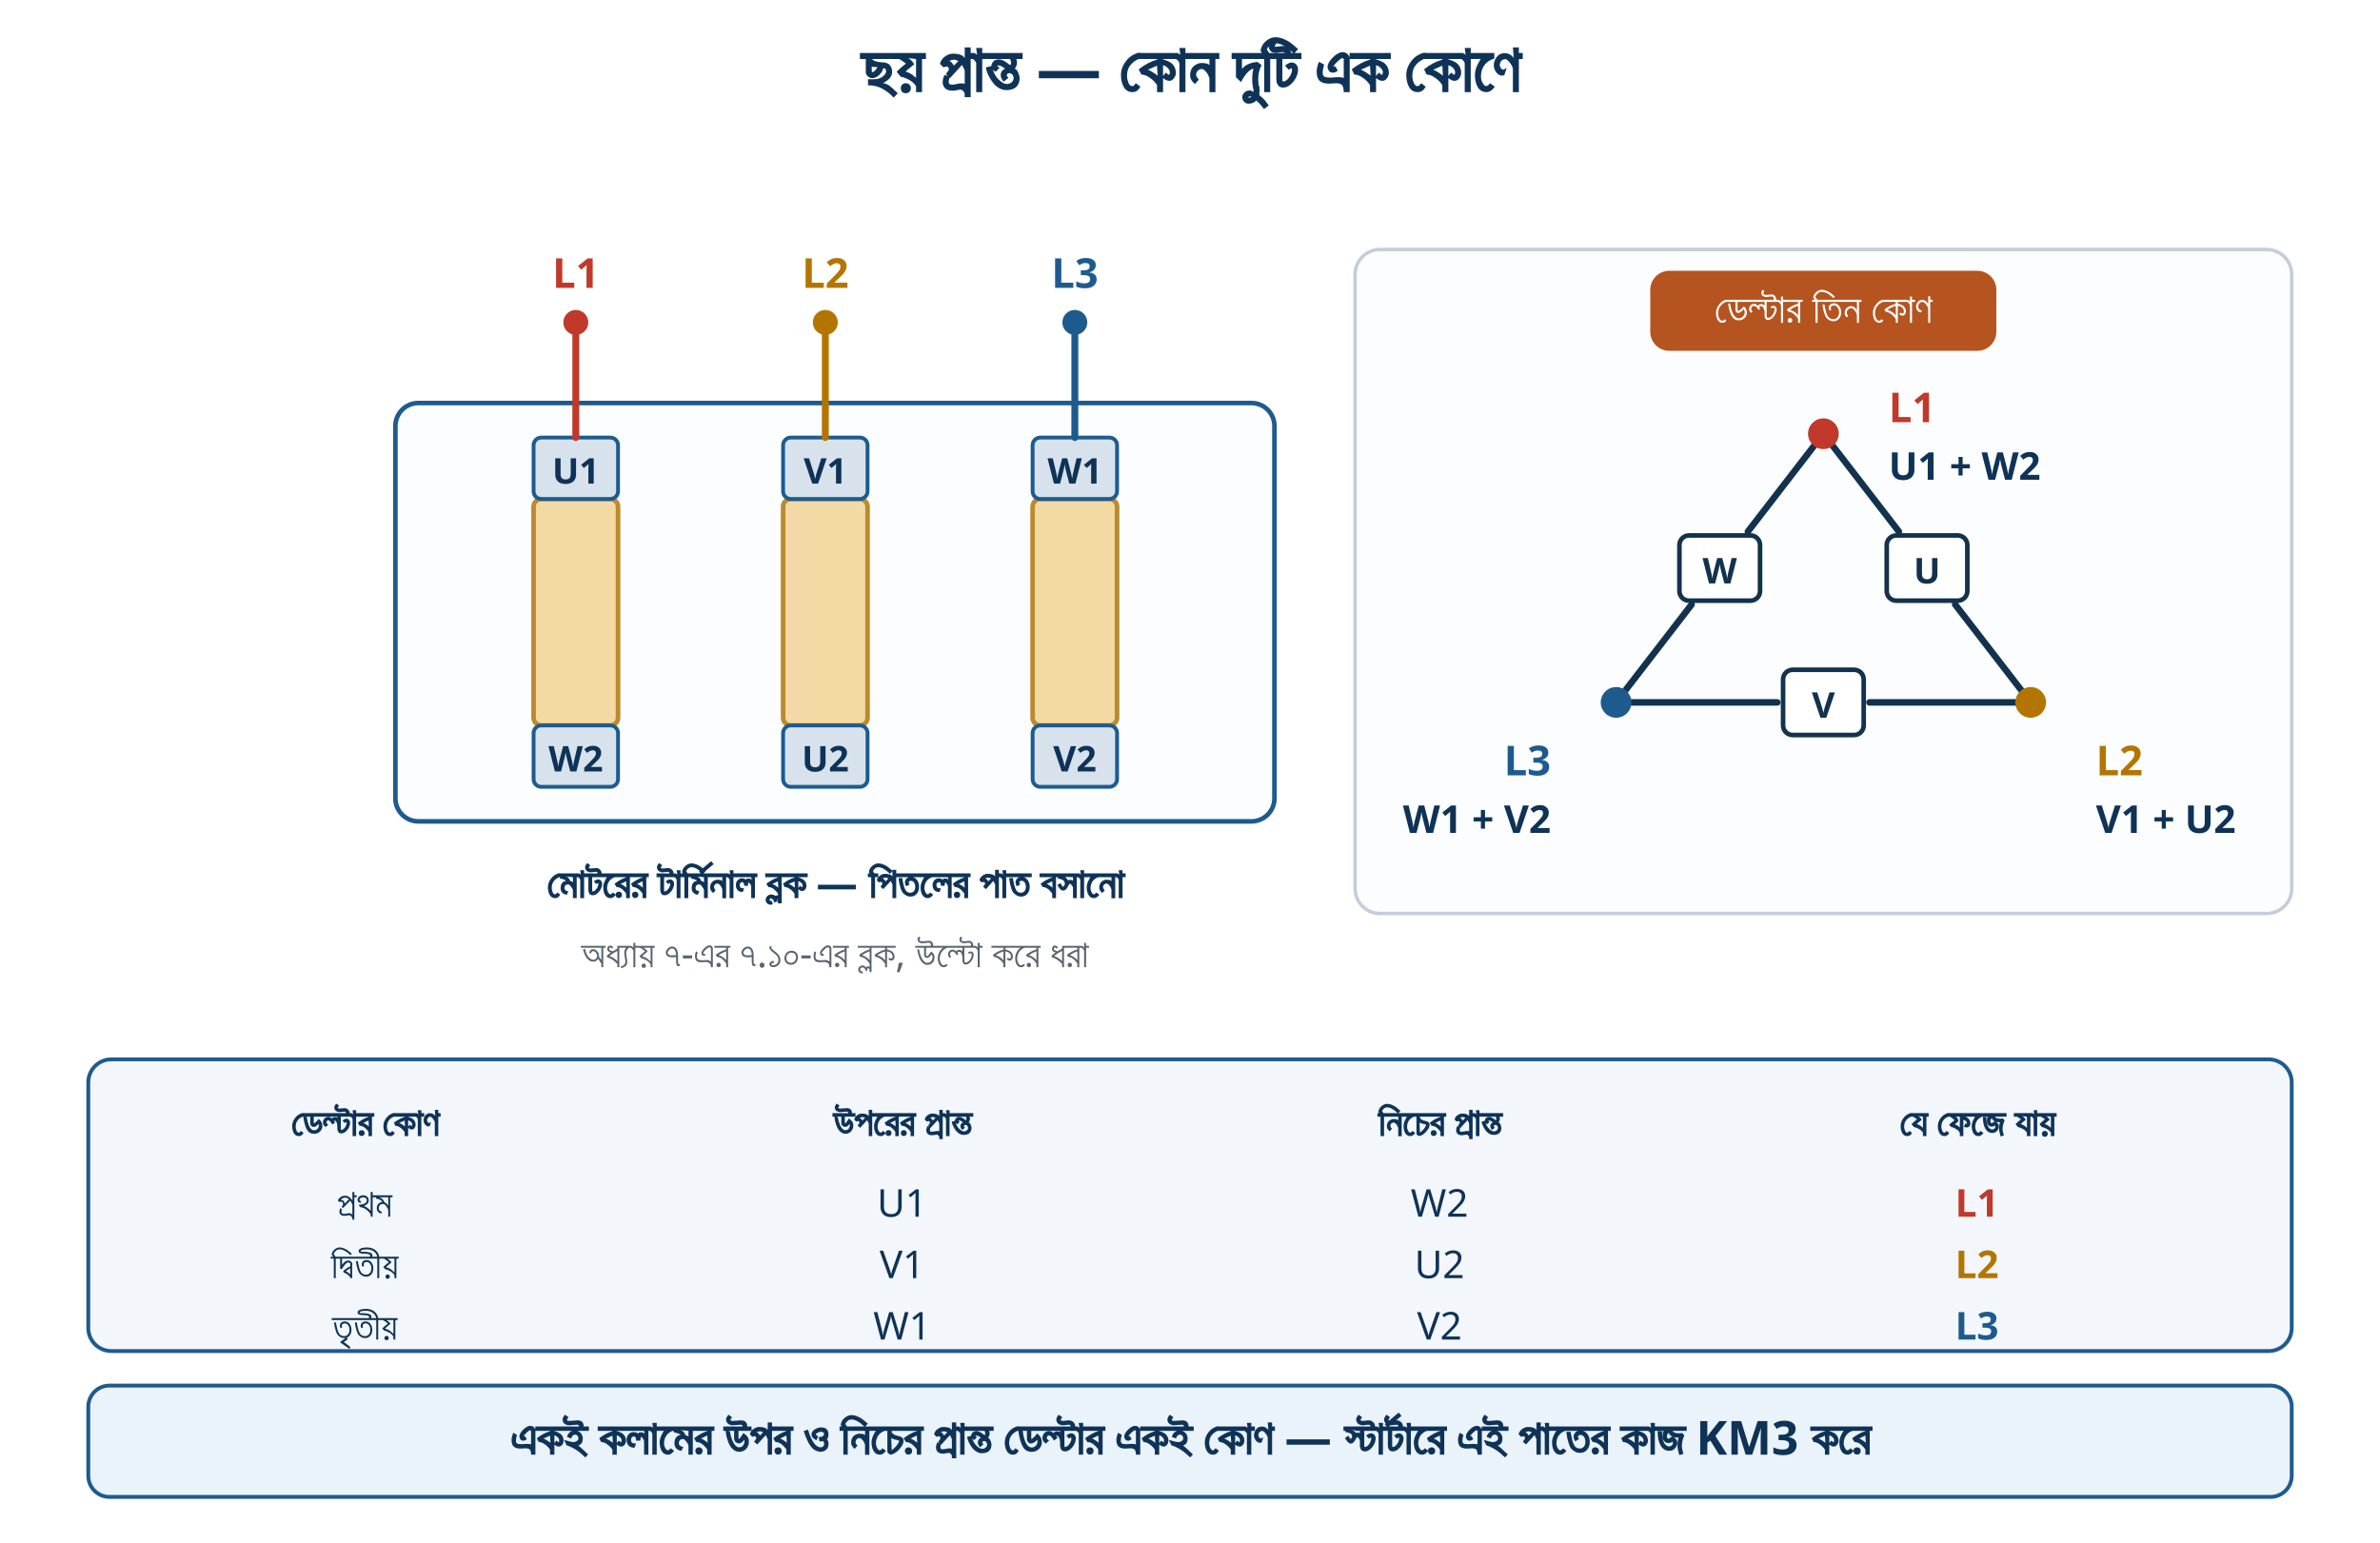
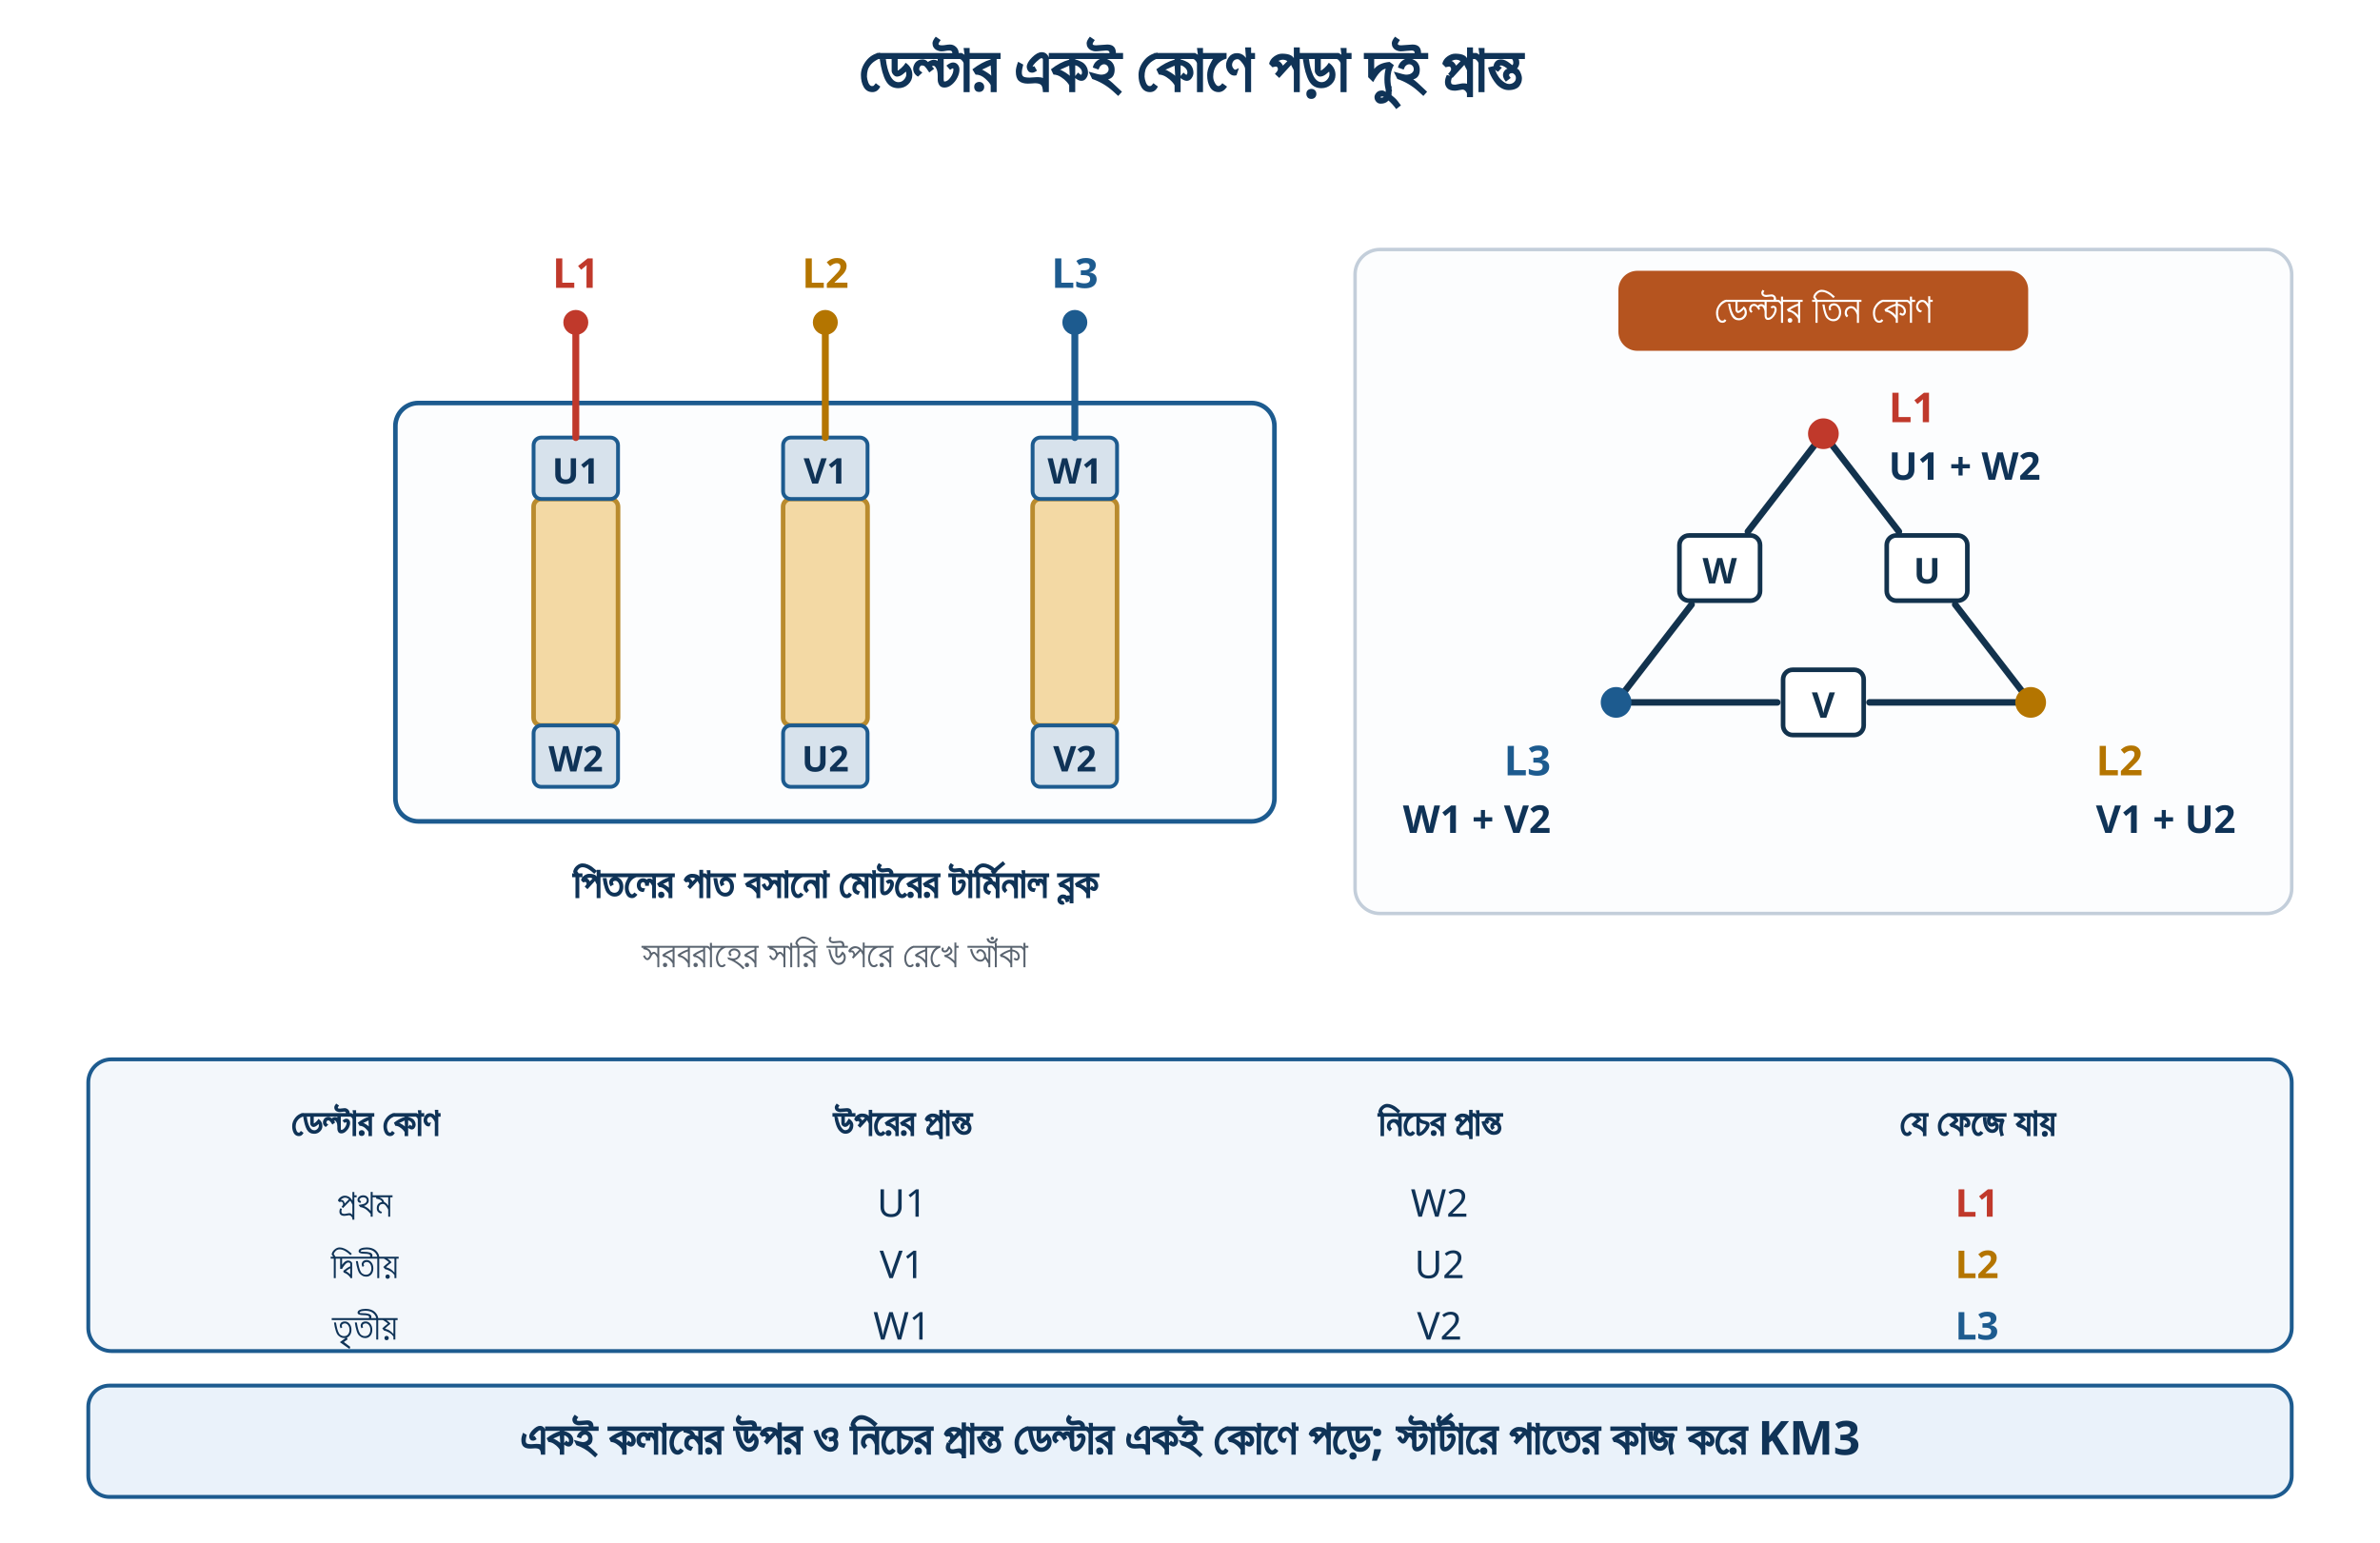
<svg xmlns="http://www.w3.org/2000/svg" width="1240" height="804" viewBox="0 0 1240 804">
  <rect width="1240" height="804" fill="#FFFFFF" />
-   <text x="620.0" y="48.0" font-family="Kalpurush" font-size="34" font-weight="700" fill="#0F3357" text-anchor="middle">ছয় প্রান্ত — কোন দুটি এক কোণে</text>
+   <text x="620.0" y="48.0" font-family="Kalpurush" font-size="34" font-weight="700" fill="#0F3357" text-anchor="middle">ডেল্টার একই কোণে পড়া দুই প্রান্ত</text>
  <rect x="206.0" y="210.0" width="458.0" height="218.0" rx="12" fill="#FCFDFE" stroke="#1D5B8F" stroke-width="2.4" />
  <rect x="278.0" y="260.0" width="44.0" height="118.0" rx="4" fill="#F3D9A4" stroke="#B98B2E" stroke-width="2.4" />
  <rect x="278.0" y="228.0" width="44.0" height="32.0" rx="4" fill="#D7E2EC" stroke="#1D5B8F" stroke-width="2" />
  <text x="300.0" y="252.0" font-family="Kalpurush" font-size="18.5" font-weight="700" fill="#0F3357" text-anchor="middle">U1</text>
  <rect x="278.0" y="378.0" width="44.0" height="32.0" rx="4" fill="#D7E2EC" stroke="#1D5B8F" stroke-width="2" />
  <text x="300.0" y="402.0" font-family="Kalpurush" font-size="18.5" font-weight="700" fill="#0F3357" text-anchor="middle">W2</text>
  <path d="M 300 228 L 300 168" fill="none" stroke="#C0392B" stroke-width="3.6" stroke-linecap="round" stroke-linejoin="round" />
  <circle cx="300.0" cy="168.0" r="6.5" fill="#C0392B" stroke="none" stroke-width="2" />
  <text x="300.0" y="150.0" font-family="Kalpurush" font-size="21.5" font-weight="700" fill="#C0392B" text-anchor="middle">L1</text>
  <rect x="408.0" y="260.0" width="44.0" height="118.0" rx="4" fill="#F3D9A4" stroke="#B98B2E" stroke-width="2.4" />
  <rect x="408.0" y="228.0" width="44.0" height="32.0" rx="4" fill="#D7E2EC" stroke="#1D5B8F" stroke-width="2" />
  <text x="430.0" y="252.0" font-family="Kalpurush" font-size="18.5" font-weight="700" fill="#0F3357" text-anchor="middle">V1</text>
  <rect x="408.0" y="378.0" width="44.0" height="32.0" rx="4" fill="#D7E2EC" stroke="#1D5B8F" stroke-width="2" />
  <text x="430.0" y="402.0" font-family="Kalpurush" font-size="18.5" font-weight="700" fill="#0F3357" text-anchor="middle">U2</text>
  <path d="M 430 228 L 430 168" fill="none" stroke="#B47500" stroke-width="3.6" stroke-linecap="round" stroke-linejoin="round" />
  <circle cx="430.0" cy="168.0" r="6.5" fill="#B47500" stroke="none" stroke-width="2" />
  <text x="430.0" y="150.0" font-family="Kalpurush" font-size="21.5" font-weight="700" fill="#B47500" text-anchor="middle">L2</text>
  <rect x="538.0" y="260.0" width="44.0" height="118.0" rx="4" fill="#F3D9A4" stroke="#B98B2E" stroke-width="2.4" />
  <rect x="538.0" y="228.0" width="44.0" height="32.0" rx="4" fill="#D7E2EC" stroke="#1D5B8F" stroke-width="2" />
  <text x="560.0" y="252.0" font-family="Kalpurush" font-size="18.5" font-weight="700" fill="#0F3357" text-anchor="middle">W1</text>
  <rect x="538.0" y="378.0" width="44.0" height="32.0" rx="4" fill="#D7E2EC" stroke="#1D5B8F" stroke-width="2" />
  <text x="560.0" y="402.0" font-family="Kalpurush" font-size="18.5" font-weight="700" fill="#0F3357" text-anchor="middle">V2</text>
  <path d="M 560 228 L 560 168" fill="none" stroke="#1D5B8F" stroke-width="3.6" stroke-linecap="round" stroke-linejoin="round" />
  <circle cx="560.0" cy="168.0" r="6.5" fill="#1D5B8F" stroke="none" stroke-width="2" />
  <text x="560.0" y="150.0" font-family="Kalpurush" font-size="21.5" font-weight="700" fill="#1D5B8F" text-anchor="middle">L3</text>
-   <text x="435.0" y="468.0" font-family="Kalpurush" font-size="21.5" font-weight="700" fill="#0F3357" text-anchor="middle">মোটরের টার্মিনাল ব্লক — পিতলের পাত বসানো</text>
-   <text x="435.0" y="504.0" font-family="Kalpurush" font-size="20" font-weight="400" fill="#5A6470" text-anchor="middle">অধ্যায় ৭-এর ৭.১০-এর ব্লক, উল্টো করে ধরা</text>
+   <text x="435.0" y="468.0" font-family="Kalpurush" font-size="21.5" font-weight="700" fill="#0F3357" text-anchor="middle">পিতলের পাত বসানো মোটরের টার্মিনাল ব্লক</text>
+   <text x="435.0" y="504.0" font-family="Kalpurush" font-size="20" font-weight="400" fill="#5A6470" text-anchor="middle">সরবরাহের সারি উপরে রেখে আঁকা</text>
  <rect x="706.0" y="130.0" width="488.0" height="346.0" rx="13" fill="#FCFDFE" stroke="#C3CEDA" stroke-width="1.8" />
-   <rect x="860.7" y="142.0" width="178.5" height="39.9" rx="9" fill="#B5541F" stroke="#B5541F" stroke-width="1.8" />
+   <rect x="844.1" y="142.0" width="211.7" height="39.9" rx="9" fill="#B5541F" stroke="#B5541F" stroke-width="1.8" />
  <text x="950.0" y="168.2" font-family="Kalpurush" font-size="21.5" font-weight="600" fill="#FFFFFF" text-anchor="middle">ডেল্টার তিন কোণ</text>
  <path d="M 950 226 L 989.341 276.997" fill="none" stroke="#12324D" stroke-width="3.4" stroke-linecap="round" stroke-linejoin="round" />
  <path d="M 1018.659 315.003 L 1058 366" fill="none" stroke="#12324D" stroke-width="3.4" stroke-linecap="round" stroke-linejoin="round" />
  <rect x="983.0" y="279.0" width="42.0" height="34.0" rx="5" fill="#FFFFFF" stroke="#12324D" stroke-width="2.4" />
  <text x="1004.0" y="304.0" font-family="Kalpurush" font-size="18.5" font-weight="700" fill="#12324D" text-anchor="middle">U</text>
  <path d="M 1058 366 L 974.0 366.0" fill="none" stroke="#12324D" stroke-width="3.4" stroke-linecap="round" stroke-linejoin="round" />
  <path d="M 926.0 366.0 L 842 366" fill="none" stroke="#12324D" stroke-width="3.4" stroke-linecap="round" stroke-linejoin="round" />
  <rect x="929.0" y="349.0" width="42.0" height="34.0" rx="5" fill="#FFFFFF" stroke="#12324D" stroke-width="2.4" />
  <text x="950.0" y="374.0" font-family="Kalpurush" font-size="18.5" font-weight="700" fill="#12324D" text-anchor="middle">V</text>
  <path d="M 842 366 L 881.341 315.003" fill="none" stroke="#12324D" stroke-width="3.4" stroke-linecap="round" stroke-linejoin="round" />
  <path d="M 910.659 276.997 L 950 226" fill="none" stroke="#12324D" stroke-width="3.4" stroke-linecap="round" stroke-linejoin="round" />
  <rect x="875.0" y="279.0" width="42.0" height="34.0" rx="5" fill="#FFFFFF" stroke="#12324D" stroke-width="2.4" />
  <text x="896.0" y="304.0" font-family="Kalpurush" font-size="18.5" font-weight="700" fill="#12324D" text-anchor="middle">W</text>
  <circle cx="950.0" cy="226.0" r="8.0" fill="#C0392B" stroke="none" stroke-width="2" />
  <text x="984.0" y="220.0" font-family="Kalpurush" font-size="21.5" font-weight="700" fill="#C0392B" text-anchor="start">L1</text>
  <text x="984.0" y="250.0" font-family="Kalpurush" font-size="20" font-weight="700" fill="#0F3357" text-anchor="start">U1 + W2</text>
  <circle cx="1058.0" cy="366.0" r="8.0" fill="#B47500" stroke="none" stroke-width="2" />
  <text x="1092.0" y="404.0" font-family="Kalpurush" font-size="21.5" font-weight="700" fill="#B47500" text-anchor="start">L2</text>
  <text x="1092.0" y="434.0" font-family="Kalpurush" font-size="20" font-weight="700" fill="#0F3357" text-anchor="start">V1 + U2</text>
  <circle cx="842.0" cy="366.0" r="8.0" fill="#1D5B8F" stroke="none" stroke-width="2" />
  <text x="808.0" y="404.0" font-family="Kalpurush" font-size="21.5" font-weight="700" fill="#1D5B8F" text-anchor="end">L3</text>
  <text x="808.0" y="434.0" font-family="Kalpurush" font-size="20" font-weight="700" fill="#0F3357" text-anchor="end">W1 + V2</text>
  <rect x="46.0" y="552.0" width="1148.0" height="152.0" rx="12" fill="#F3F7FB" stroke="#1D5B8F" stroke-width="2" />
  <text x="190.0" y="592.0" font-family="Kalpurush" font-size="20" font-weight="700" fill="#0F3357" text-anchor="middle">ডেল্টার কোণ</text>
  <text x="470.0" y="592.0" font-family="Kalpurush" font-size="20" font-weight="700" fill="#0F3357" text-anchor="middle">উপরের প্রান্ত</text>
  <text x="750.0" y="592.0" font-family="Kalpurush" font-size="20" font-weight="700" fill="#0F3357" text-anchor="middle">নিচের প্রান্ত</text>
  <text x="1030.0" y="592.0" font-family="Kalpurush" font-size="20" font-weight="700" fill="#0F3357" text-anchor="middle">যে ফেজে যায়</text>
  <text x="190.0" y="634.0" font-family="Kalpurush" font-size="20" font-weight="400" fill="#0F3357" text-anchor="middle">প্রথম</text>
  <text x="470.0" y="634.0" font-family="Kalpurush" font-size="20" font-weight="400" fill="#0F3357" text-anchor="middle">U1</text>
  <text x="750.0" y="634.0" font-family="Kalpurush" font-size="20" font-weight="400" fill="#0F3357" text-anchor="middle">W2</text>
  <text x="1030.0" y="634.0" font-family="Kalpurush" font-size="20" font-weight="700" fill="#C0392B" text-anchor="middle">L1</text>
  <text x="190.0" y="666.0" font-family="Kalpurush" font-size="20" font-weight="400" fill="#0F3357" text-anchor="middle">দ্বিতীয়</text>
  <text x="470.0" y="666.0" font-family="Kalpurush" font-size="20" font-weight="400" fill="#0F3357" text-anchor="middle">V1</text>
  <text x="750.0" y="666.0" font-family="Kalpurush" font-size="20" font-weight="400" fill="#0F3357" text-anchor="middle">U2</text>
  <text x="1030.0" y="666.0" font-family="Kalpurush" font-size="20" font-weight="700" fill="#B47500" text-anchor="middle">L2</text>
  <text x="190.0" y="698.0" font-family="Kalpurush" font-size="20" font-weight="400" fill="#0F3357" text-anchor="middle">তৃতীয়</text>
  <text x="470.0" y="698.0" font-family="Kalpurush" font-size="20" font-weight="400" fill="#0F3357" text-anchor="middle">W1</text>
  <text x="750.0" y="698.0" font-family="Kalpurush" font-size="20" font-weight="400" fill="#0F3357" text-anchor="middle">V2</text>
  <text x="1030.0" y="698.0" font-family="Kalpurush" font-size="20" font-weight="700" fill="#1D5B8F" text-anchor="middle">L3</text>
  <rect x="46.0" y="722.0" width="1148.0" height="58.0" rx="11" fill="#EAF2FA" stroke="#1D5B8F" stroke-width="2" />
-   <text x="620.0" y="758.0" font-family="Kalpurush" font-size="24.5" font-weight="700" fill="#0F3357" text-anchor="middle">একই কলামের উপর ও নিচের প্রান্ত ডেল্টার একই কোণ — স্টার্টারে এই পাতের কাজ KM3 করে</text>
+   <text x="620.0" y="758.0" font-family="Kalpurush" font-size="24.5" font-weight="700" fill="#0F3357" text-anchor="middle">একই কলামের উপর ও নিচের প্রান্ত ডেল্টার একই কোণে পড়ে; স্টার্টারে পাতের কাজ করে KM3</text>
</svg>
